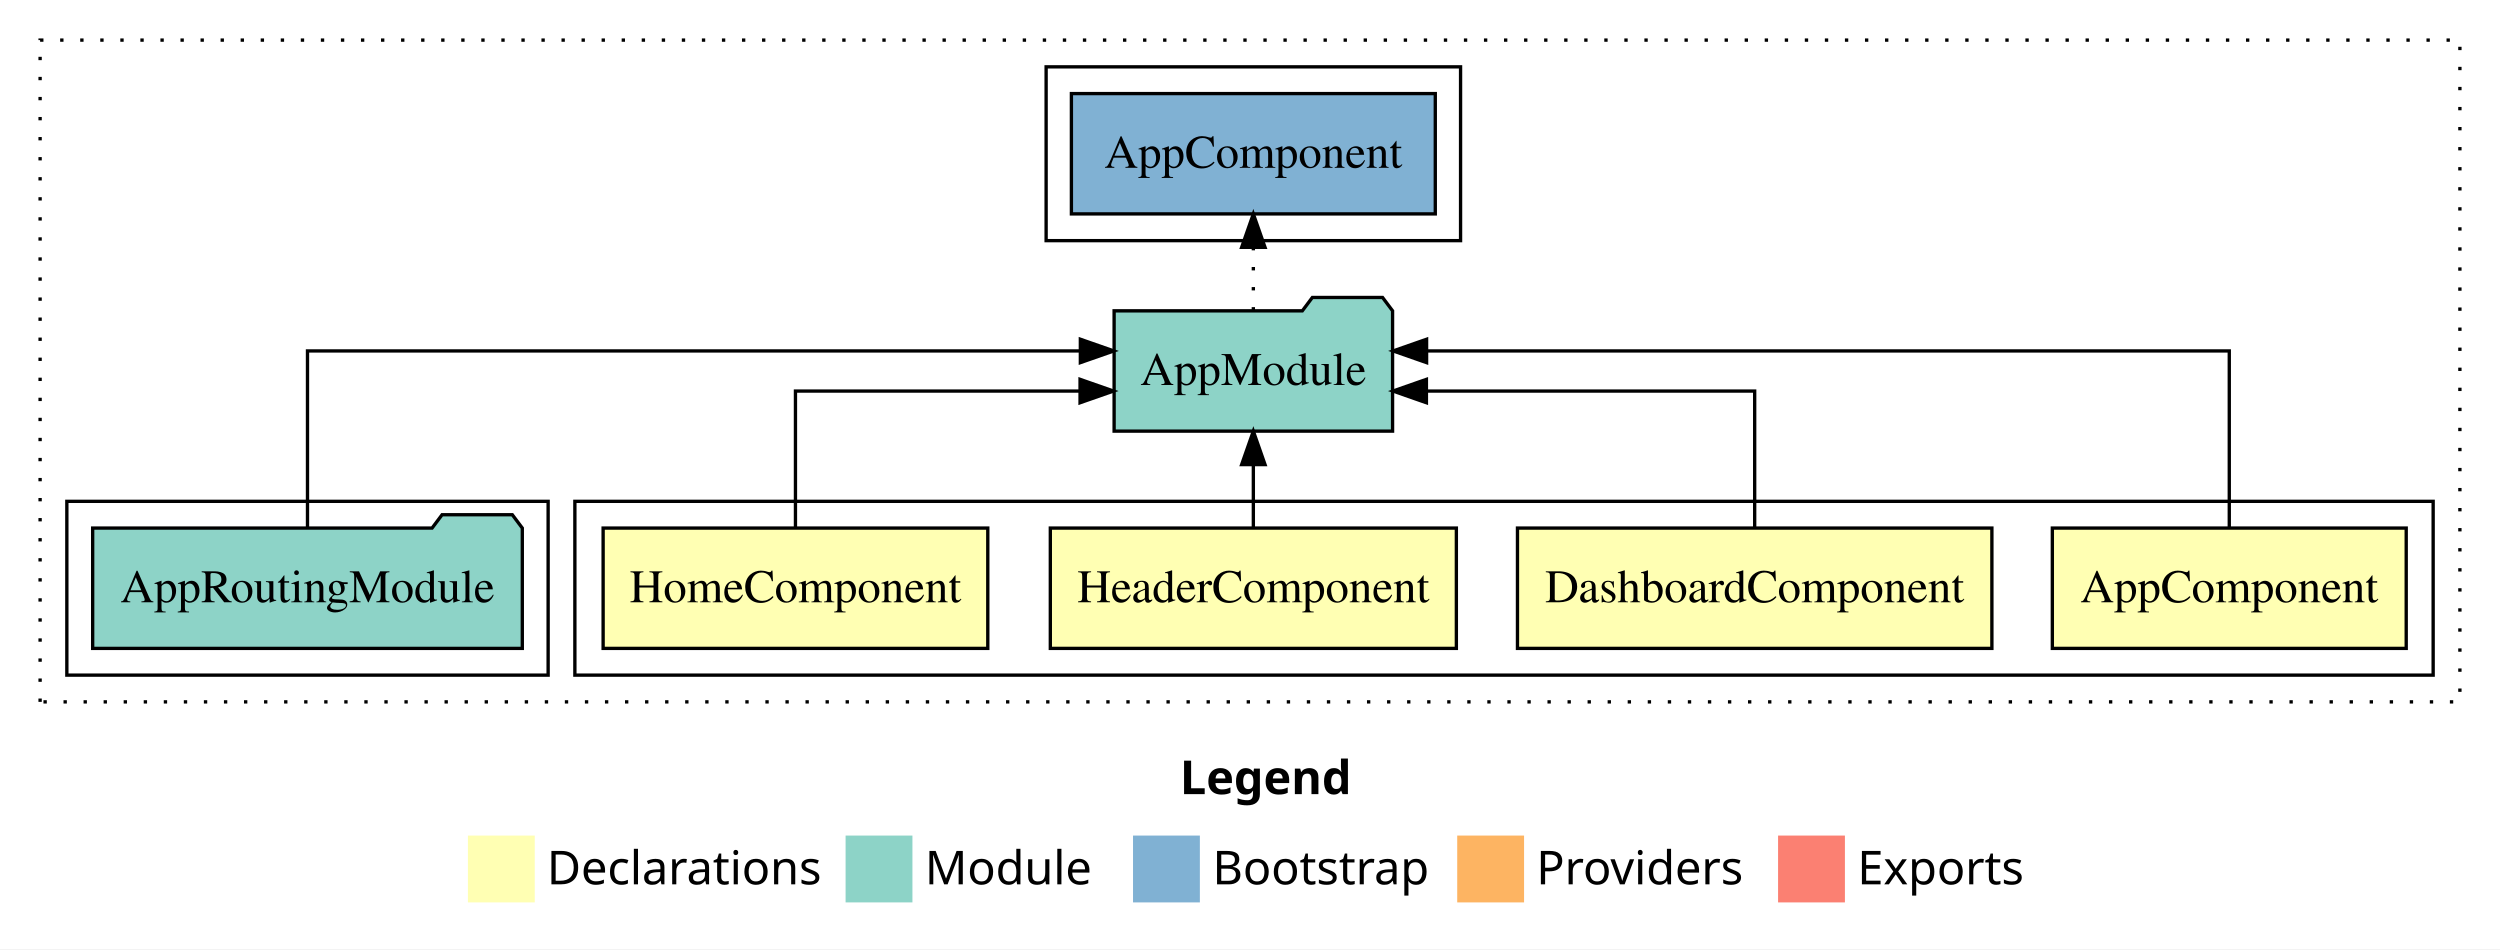
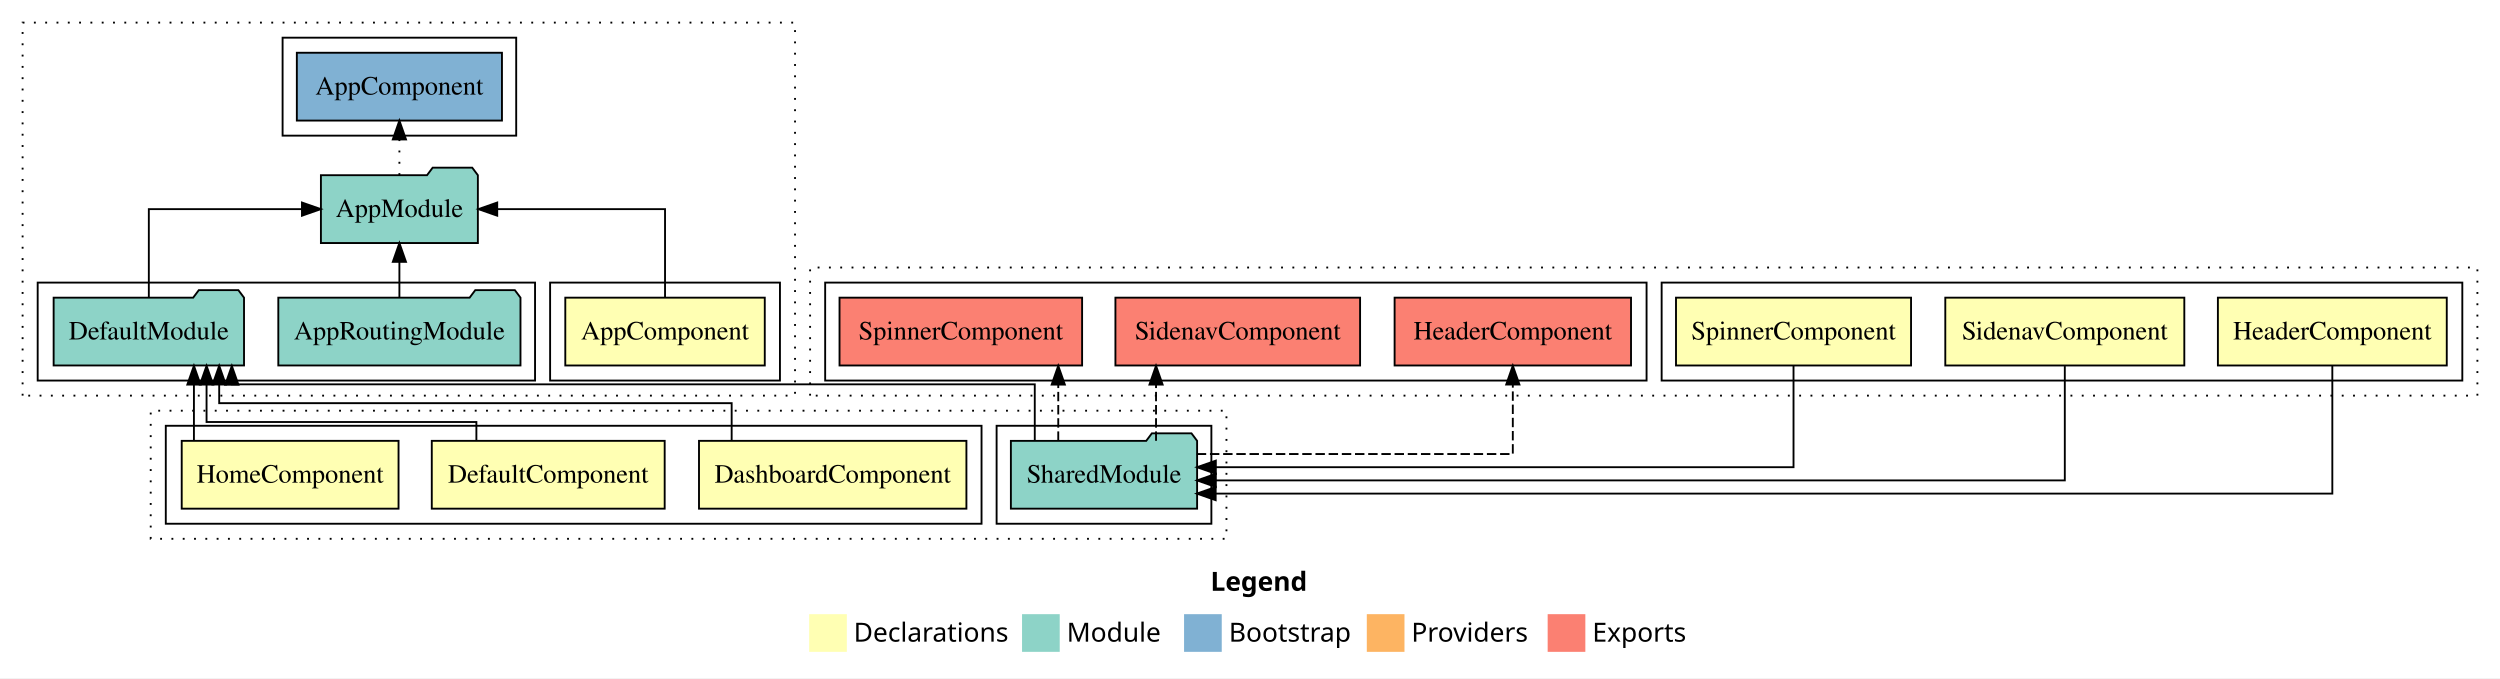
- <svg xmlns="http://www.w3.org/2000/svg" width="748pt" height="284pt" viewBox="0.00 0.00 748.00 284.00">
-   <g id="graph0" class="graph" transform="scale(1 1) rotate(0) translate(4 280)">
-     <polygon fill="#ffffff" stroke="transparent" points="-4,4 -4,-280 744,-280 744,4 -4,4" />
-     <text text-anchor="start" x="349.009" y="-42.4" font-family="sans-serif" font-weight="bold" font-size="14.00" fill="#000000">Legend</text>
-     <polygon fill="#ffffb3" stroke="transparent" points="136,-10 136,-30 156,-30 156,-10 136,-10" />
-     <text text-anchor="start" x="159.629" y="-15.4" font-family="sans-serif" font-size="14.00" fill="#000000">  Declarations</text>
-     <polygon fill="#8dd3c7" stroke="transparent" points="249,-10 249,-30 269,-30 269,-10 249,-10" />
-     <text text-anchor="start" x="272.725" y="-15.4" font-family="sans-serif" font-size="14.00" fill="#000000">  Module</text>
-     <polygon fill="#80b1d3" stroke="transparent" points="335,-10 335,-30 355,-30 355,-10 335,-10" />
-     <text text-anchor="start" x="358.781" y="-15.4" font-family="sans-serif" font-size="14.00" fill="#000000">  Bootstrap</text>
-     <polygon fill="#fdb462" stroke="transparent" points="432,-10 432,-30 452,-30 452,-10 432,-10" />
-     <text text-anchor="start" x="455.673" y="-15.4" font-family="sans-serif" font-size="14.00" fill="#000000">  Providers</text>
-     <polygon fill="#fb8072" stroke="transparent" points="528,-10 528,-30 548,-30 548,-10 528,-10" />
-     <text text-anchor="start" x="551.726" y="-15.4" font-family="sans-serif" font-size="14.00" fill="#000000">  Exports</text>
+ <svg xmlns="http://www.w3.org/2000/svg" width="1327pt" height="360pt" viewBox="0.00 0.00 1327.00 360.00">
+   <g id="graph0" class="graph" transform="scale(1 1) rotate(0) translate(4 356)">
+     <polygon fill="#ffffff" stroke="transparent" points="-4,4 -4,-356 1323,-356 1323,4 -4,4" />
+     <text text-anchor="start" x="638.509" y="-42.4" font-family="sans-serif" font-weight="bold" font-size="14.00" fill="#000000">Legend</text>
+     <polygon fill="#ffffb3" stroke="transparent" points="425.5,-10 425.5,-30 445.5,-30 445.5,-10 425.5,-10" />
+     <text text-anchor="start" x="449.129" y="-15.4" font-family="sans-serif" font-size="14.00" fill="#000000">  Declarations</text>
+     <polygon fill="#8dd3c7" stroke="transparent" points="538.5,-10 538.5,-30 558.5,-30 558.5,-10 538.5,-10" />
+     <text text-anchor="start" x="562.225" y="-15.4" font-family="sans-serif" font-size="14.00" fill="#000000">  Module</text>
+     <polygon fill="#80b1d3" stroke="transparent" points="624.5,-10 624.5,-30 644.5,-30 644.5,-10 624.5,-10" />
+     <text text-anchor="start" x="648.281" y="-15.4" font-family="sans-serif" font-size="14.00" fill="#000000">  Bootstrap</text>
+     <polygon fill="#fdb462" stroke="transparent" points="721.5,-10 721.5,-30 741.5,-30 741.5,-10 721.5,-10" />
+     <text text-anchor="start" x="745.173" y="-15.4" font-family="sans-serif" font-size="14.00" fill="#000000">  Providers</text>
+     <polygon fill="#fb8072" stroke="transparent" points="817.5,-10 817.5,-30 837.5,-30 837.5,-10 817.5,-10" />
+     <text text-anchor="start" x="841.226" y="-15.4" font-family="sans-serif" font-size="14.00" fill="#000000">  Exports</text>
    <g id="clust1" class="cluster">
-       <polygon fill="none" stroke="#000000" stroke-dasharray="1,5" points="8,-70 8,-268 732,-268 732,-70 8,-70" />
+       <polygon fill="none" stroke="#000000" stroke-dasharray="1,5" points="8,-146 8,-344 418,-344 418,-146 8,-146" />
    </g>
    <g id="clust2" class="cluster">
-       <polygon fill="none" stroke="#000000" points="168,-78 168,-130 724,-130 724,-78 168,-78" />
+       <polygon fill="none" stroke="#000000" points="288,-154 288,-206 410,-206 410,-154 288,-154" />
    </g>
-     <g id="clust7" class="cluster">
-       <polygon fill="none" stroke="#000000" points="16,-78 16,-130 160,-130 160,-78 16,-78" />
+     <g id="clust4" class="cluster">
+       <polygon fill="none" stroke="#000000" points="16,-154 16,-206 280,-206 280,-154 16,-154" />
    </g>
-     <g id="clust9" class="cluster">
-       <polygon fill="none" stroke="#000000" points="309,-208 309,-260 433,-260 433,-208 309,-208" />
+     <g id="clust6" class="cluster">
+       <polygon fill="none" stroke="#000000" points="146,-284 146,-336 270,-336 270,-284 146,-284" />
+     </g>
+     <g id="clust14" class="cluster">
+       <polygon fill="none" stroke="#000000" stroke-dasharray="1,5" points="76,-70 76,-138 647,-138 647,-70 76,-70" />
+     </g>
+     <g id="clust15" class="cluster">
+       <polygon fill="none" stroke="#000000" points="84,-78 84,-130 517,-130 517,-78 84,-78" />
+     </g>
+     <g id="clust19" class="cluster">
+       <polygon fill="none" stroke="#000000" points="525,-78 525,-130 639,-130 639,-78 525,-78" />
+     </g>
+     <g id="clust23" class="cluster">
+       <polygon fill="none" stroke="#000000" stroke-dasharray="1,5" points="426,-146 426,-214 1311,-214 1311,-146 426,-146" />
+     </g>
+     <g id="clust24" class="cluster">
+       <polygon fill="none" stroke="#000000" points="878,-154 878,-206 1303,-206 1303,-154 878,-154" />
+     </g>
+     <g id="clust29" class="cluster">
+       <polygon fill="none" stroke="#000000" points="434,-154 434,-206 870,-206 870,-154 434,-154" />
    </g>
    <g id="node1" class="node">
-       <polygon fill="#ffffb3" stroke="#000000" points="715.94,-122 610.06,-122 610.06,-86 715.94,-86 715.94,-122" />
-       <text text-anchor="middle" x="663" y="-99.8" font-family="Times,serif" font-size="14.00" fill="#000000">AppComponent</text>
+       <polygon fill="#ffffb3" stroke="#000000" points="401.94,-198 296.06,-198 296.06,-162 401.94,-162 401.94,-198" />
+       <text text-anchor="middle" x="349" y="-175.8" font-family="Times,serif" font-size="14.00" fill="#000000">AppComponent</text>
+     </g>
+     <g id="node2" class="node">
+       <polygon fill="#8dd3c7" stroke="#000000" points="249.657,-263 246.657,-267 225.657,-267 222.657,-263 166.343,-263 166.343,-227 249.657,-227 249.657,-263" />
+       <text text-anchor="middle" x="208" y="-240.8" font-family="Times,serif" font-size="14.00" fill="#000000">AppModule</text>
+     </g>
+     <g id="edge1" class="edge">
+       <path fill="none" stroke="#000000" d="M349,-198.106C349,-217.339 349,-245 349,-245 349,-245 259.923,-245 259.923,-245" />
+       <polygon fill="#000000" stroke="#000000" points="259.923,-241.5 249.923,-245 259.923,-248.5 259.923,-241.5" />
    </g>
    <g id="node5" class="node">
-       <polygon fill="#8dd3c7" stroke="#000000" points="412.657,-187 409.657,-191 388.657,-191 385.657,-187 329.343,-187 329.343,-151 412.657,-151 412.657,-187" />
-       <text text-anchor="middle" x="371" y="-164.8" font-family="Times,serif" font-size="14.00" fill="#000000">AppModule</text>
+       <polygon fill="#80b1d3" stroke="#000000" points="262.439,-328 153.561,-328 153.561,-292 262.439,-292 262.439,-328" />
+       <text text-anchor="middle" x="208" y="-305.8" font-family="Times,serif" font-size="14.00" fill="#000000">AppComponent </text>
    </g>
-     <g id="edge1" class="edge">
-       <path fill="none" stroke="#000000" d="M663,-122.284C663,-143.321 663,-175 663,-175 663,-175 422.837,-175 422.837,-175" />
-       <polygon fill="#000000" stroke="#000000" points="422.837,-171.5 412.837,-175 422.836,-178.5 422.837,-171.5" />
+     <g id="edge4" class="edge">
+       <path fill="none" stroke="#000000" stroke-dasharray="1,5" d="M208,-263.106C208,-263.106 208,-281.991 208,-281.991" />
+       <polygon fill="#000000" stroke="#000000" points="204.5,-281.991 208,-291.991 211.5,-281.991 204.5,-281.991" />
    </g>
-     <g id="node2" class="node">
-       <polygon fill="#ffffb3" stroke="#000000" points="591.973,-122 450.027,-122 450.027,-86 591.973,-86 591.973,-122" />
-       <text text-anchor="middle" x="521" y="-99.8" font-family="Times,serif" font-size="14.00" fill="#000000">DashboardComponent</text>
+     <g id="node3" class="node">
+       <polygon fill="#8dd3c7" stroke="#000000" points="272.274,-198 269.274,-202 248.274,-202 245.274,-198 143.726,-198 143.726,-162 272.274,-162 272.274,-198" />
+       <text text-anchor="middle" x="208" y="-175.8" font-family="Times,serif" font-size="14.00" fill="#000000">AppRoutingModule</text>
    </g>
    <g id="edge2" class="edge">
-       <path fill="none" stroke="#000000" d="M521,-122.022C521,-139.373 521,-163 521,-163 521,-163 422.783,-163 422.783,-163" />
-       <polygon fill="#000000" stroke="#000000" points="422.783,-159.5 412.783,-163 422.783,-166.5 422.783,-159.5" />
+       <path fill="none" stroke="#000000" d="M208,-198.106C208,-198.106 208,-216.991 208,-216.991" />
+       <polygon fill="#000000" stroke="#000000" points="204.5,-216.991 208,-226.991 211.5,-216.991 204.5,-216.991" />
    </g>
-     <g id="node3" class="node">
-       <polygon fill="#ffffb3" stroke="#000000" points="431.744,-122 310.256,-122 310.256,-86 431.744,-86 431.744,-122" />
-       <text text-anchor="middle" x="371" y="-99.8" font-family="Times,serif" font-size="14.00" fill="#000000">HeaderComponent</text>
+     <g id="node4" class="node">
+       <polygon fill="#8dd3c7" stroke="#000000" points="125.528,-198 122.528,-202 101.528,-202 98.528,-198 24.471,-198 24.471,-162 125.528,-162 125.528,-198" />
+       <text text-anchor="middle" x="75" y="-175.8" font-family="Times,serif" font-size="14.00" fill="#000000">DefaultModule</text>
    </g>
    <g id="edge3" class="edge">
-       <path fill="none" stroke="#000000" d="M371,-122.106C371,-122.106 371,-140.991 371,-140.991" />
-       <polygon fill="#000000" stroke="#000000" points="367.5,-140.991 371,-150.991 374.5,-140.991 367.5,-140.991" />
+       <path fill="none" stroke="#000000" d="M75,-198.106C75,-217.339 75,-245 75,-245 75,-245 156.283,-245 156.283,-245" />
+       <polygon fill="#000000" stroke="#000000" points="156.283,-248.5 166.283,-245 156.283,-241.5 156.283,-248.5" />
    </g>
-     <g id="node4" class="node">
-       <polygon fill="#ffffb3" stroke="#000000" points="291.545,-122 176.455,-122 176.455,-86 291.545,-86 291.545,-122" />
-       <text text-anchor="middle" x="234" y="-99.8" font-family="Times,serif" font-size="14.00" fill="#000000">HomeComponent</text>
+     <g id="node6" class="node">
+       <polygon fill="#ffffb3" stroke="#000000" points="508.973,-122 367.027,-122 367.027,-86 508.973,-86 508.973,-122" />
+       <text text-anchor="middle" x="438" y="-99.8" font-family="Times,serif" font-size="14.00" fill="#000000">DashboardComponent</text>
    </g>
-     <g id="edge4" class="edge">
-       <path fill="none" stroke="#000000" d="M234,-122.022C234,-139.373 234,-163 234,-163 234,-163 319.151,-163 319.151,-163" />
-       <polygon fill="#000000" stroke="#000000" points="319.151,-166.5 329.151,-163 319.151,-159.5 319.151,-166.5" />
+     <g id="edge5" class="edge">
+       <path fill="none" stroke="#000000" d="M384.366,-122.11C384.366,-131.897 384.366,-142 384.366,-142 384.366,-142 112.349,-142 112.349,-142 112.349,-142 112.349,-151.89 112.349,-151.89" />
+       <polygon fill="#000000" stroke="#000000" points="108.85,-151.89 112.349,-161.89 115.85,-151.89 108.85,-151.89" />
    </g>
    <g id="node7" class="node">
-       <polygon fill="#80b1d3" stroke="#000000" points="425.439,-252 316.561,-252 316.561,-216 425.439,-216 425.439,-252" />
-       <text text-anchor="middle" x="371" y="-229.8" font-family="Times,serif" font-size="14.00" fill="#000000">AppComponent </text>
+       <polygon fill="#ffffb3" stroke="#000000" points="348.81,-122 225.19,-122 225.19,-86 348.81,-86 348.81,-122" />
+       <text text-anchor="middle" x="287" y="-99.8" font-family="Times,serif" font-size="14.00" fill="#000000">DefaultComponent</text>
    </g>
    <g id="edge6" class="edge">
-       <path fill="none" stroke="#000000" stroke-dasharray="1,5" d="M371,-187.106C371,-187.106 371,-205.991 371,-205.991" />
-       <polygon fill="#000000" stroke="#000000" points="367.5,-205.991 371,-215.991 374.5,-205.991 367.5,-205.991" />
+       <path fill="none" stroke="#000000" d="M248.866,-122.207C248.866,-127.555 248.866,-132 248.866,-132 248.866,-132 105.642,-132 105.642,-132 105.642,-132 105.642,-151.853 105.642,-151.853" />
+       <polygon fill="#000000" stroke="#000000" points="102.142,-151.853 105.642,-161.853 109.142,-151.853 102.142,-151.853" />
    </g>
-     <g id="node6" class="node">
-       <polygon fill="#8dd3c7" stroke="#000000" points="152.274,-122 149.274,-126 128.274,-126 125.274,-122 23.726,-122 23.726,-86 152.274,-86 152.274,-122" />
-       <text text-anchor="middle" x="88" y="-99.8" font-family="Times,serif" font-size="14.00" fill="#000000">AppRoutingModule</text>
+     <g id="node8" class="node">
+       <polygon fill="#ffffb3" stroke="#000000" points="207.545,-122 92.455,-122 92.455,-86 207.545,-86 207.545,-122" />
+       <text text-anchor="middle" x="150" y="-99.8" font-family="Times,serif" font-size="14.00" fill="#000000">HomeComponent</text>
    </g>
-     <g id="edge5" class="edge">
-       <path fill="none" stroke="#000000" d="M88,-122.284C88,-143.321 88,-175 88,-175 88,-175 319.242,-175 319.242,-175" />
-       <polygon fill="#000000" stroke="#000000" points="319.242,-178.5 329.242,-175 319.242,-171.5 319.242,-178.5" />
+     <g id="edge7" class="edge">
+       <path fill="none" stroke="#000000" d="M98.935,-122.011C98.935,-122.011 98.935,-151.855 98.935,-151.855" />
+       <polygon fill="#000000" stroke="#000000" points="95.435,-151.855 98.935,-161.855 102.435,-151.855 95.435,-151.855" />
+     </g>
+     <g id="node9" class="node">
+       <polygon fill="#8dd3c7" stroke="#000000" points="631.423,-122 628.423,-126 607.423,-126 604.423,-122 532.577,-122 532.577,-86 631.423,-86 631.423,-122" />
+       <text text-anchor="middle" x="582" y="-99.8" font-family="Times,serif" font-size="14.00" fill="#000000">SharedModule</text>
+     </g>
+     <g id="edge8" class="edge">
+       <path fill="none" stroke="#000000" d="M545.256,-122.147C545.256,-135.739 545.256,-152 545.256,-152 545.256,-152 119.056,-152 119.056,-152 119.056,-152 119.056,-152.979 119.056,-152.979" />
+       <polygon fill="#000000" stroke="#000000" points="115.557,-151.793 119.056,-161.793 122.557,-151.793 115.557,-151.793" />
+     </g>
+     <g id="node13" class="node">
+       <polygon fill="#fb8072" stroke="#000000" points="861.744,-198 736.256,-198 736.256,-162 861.744,-162 861.744,-198" />
+       <text text-anchor="middle" x="799" y="-175.8" font-family="Times,serif" font-size="14.00" fill="#000000">HeaderComponent </text>
+     </g>
+     <g id="edge12" class="edge">
+       <path fill="none" stroke="#000000" stroke-dasharray="5,2" d="M631.241,-115C695.265,-115 799,-115 799,-115 799,-115 799,-151.894 799,-151.894" />
+       <polygon fill="#000000" stroke="#000000" points="795.5,-151.894 799,-161.894 802.5,-151.894 795.5,-151.894" />
+     </g>
+     <g id="node14" class="node">
+       <polygon fill="#fb8072" stroke="#000000" points="717.935,-198 588.065,-198 588.065,-162 717.935,-162 717.935,-198" />
+       <text text-anchor="middle" x="653" y="-175.8" font-family="Times,serif" font-size="14.00" fill="#000000">SidenavComponent </text>
+     </g>
+     <g id="edge13" class="edge">
+       <path fill="none" stroke="#000000" stroke-dasharray="5,2" d="M609.622,-122.011C609.622,-122.011 609.622,-151.855 609.622,-151.855" />
+       <polygon fill="#000000" stroke="#000000" points="606.122,-151.855 609.622,-161.855 613.122,-151.855 606.122,-151.855" />
+     </g>
+     <g id="node15" class="node">
+       <polygon fill="#fb8072" stroke="#000000" points="570.381,-198 441.619,-198 441.619,-162 570.381,-162 570.381,-198" />
+       <text text-anchor="middle" x="506" y="-175.8" font-family="Times,serif" font-size="14.00" fill="#000000">SpinnerComponent </text>
+     </g>
+     <g id="edge14" class="edge">
+       <path fill="none" stroke="#000000" stroke-dasharray="5,2" d="M557.723,-122.011C557.723,-122.011 557.723,-151.855 557.723,-151.855" />
+       <polygon fill="#000000" stroke="#000000" points="554.223,-151.855 557.723,-161.855 561.223,-151.855 554.223,-151.855" />
+     </g>
+     <g id="node10" class="node">
+       <polygon fill="#ffffb3" stroke="#000000" points="1294.744,-198 1173.256,-198 1173.256,-162 1294.744,-162 1294.744,-198" />
+       <text text-anchor="middle" x="1234" y="-175.8" font-family="Times,serif" font-size="14.00" fill="#000000">HeaderComponent</text>
+     </g>
+     <g id="edge9" class="edge">
+       <path fill="none" stroke="#000000" d="M1234,-161.762C1234,-136.517 1234,-94 1234,-94 1234,-94 641.273,-94 641.273,-94" />
+       <polygon fill="#000000" stroke="#000000" points="641.273,-90.5 631.273,-94 641.273,-97.5 641.273,-90.5" />
+     </g>
+     <g id="node11" class="node">
+       <polygon fill="#ffffb3" stroke="#000000" points="1155.436,-198 1028.564,-198 1028.564,-162 1155.436,-162 1155.436,-198" />
+       <text text-anchor="middle" x="1092" y="-175.8" font-family="Times,serif" font-size="14.00" fill="#000000">SidenavComponent</text>
+     </g>
+     <g id="edge10" class="edge">
+       <path fill="none" stroke="#000000" d="M1092,-161.677C1092,-138.34 1092,-101 1092,-101 1092,-101 641.364,-101 641.364,-101" />
+       <polygon fill="#000000" stroke="#000000" points="641.364,-97.5 631.364,-101 641.364,-104.5 641.364,-97.5" />
+     </g>
+     <g id="node12" class="node">
+       <polygon fill="#ffffb3" stroke="#000000" points="1010.381,-198 885.619,-198 885.619,-162 1010.381,-162 1010.381,-198" />
+       <text text-anchor="middle" x="948" y="-175.8" font-family="Times,serif" font-size="14.00" fill="#000000">SpinnerComponent</text>
+     </g>
+     <g id="edge11" class="edge">
+       <path fill="none" stroke="#000000" d="M948,-161.831C948,-140.502 948,-108 948,-108 948,-108 641.36,-108 641.36,-108" />
+       <polygon fill="#000000" stroke="#000000" points="641.36,-104.5 631.36,-108 641.36,-111.5 641.36,-104.5" />
    </g>
  </g>
</svg>
